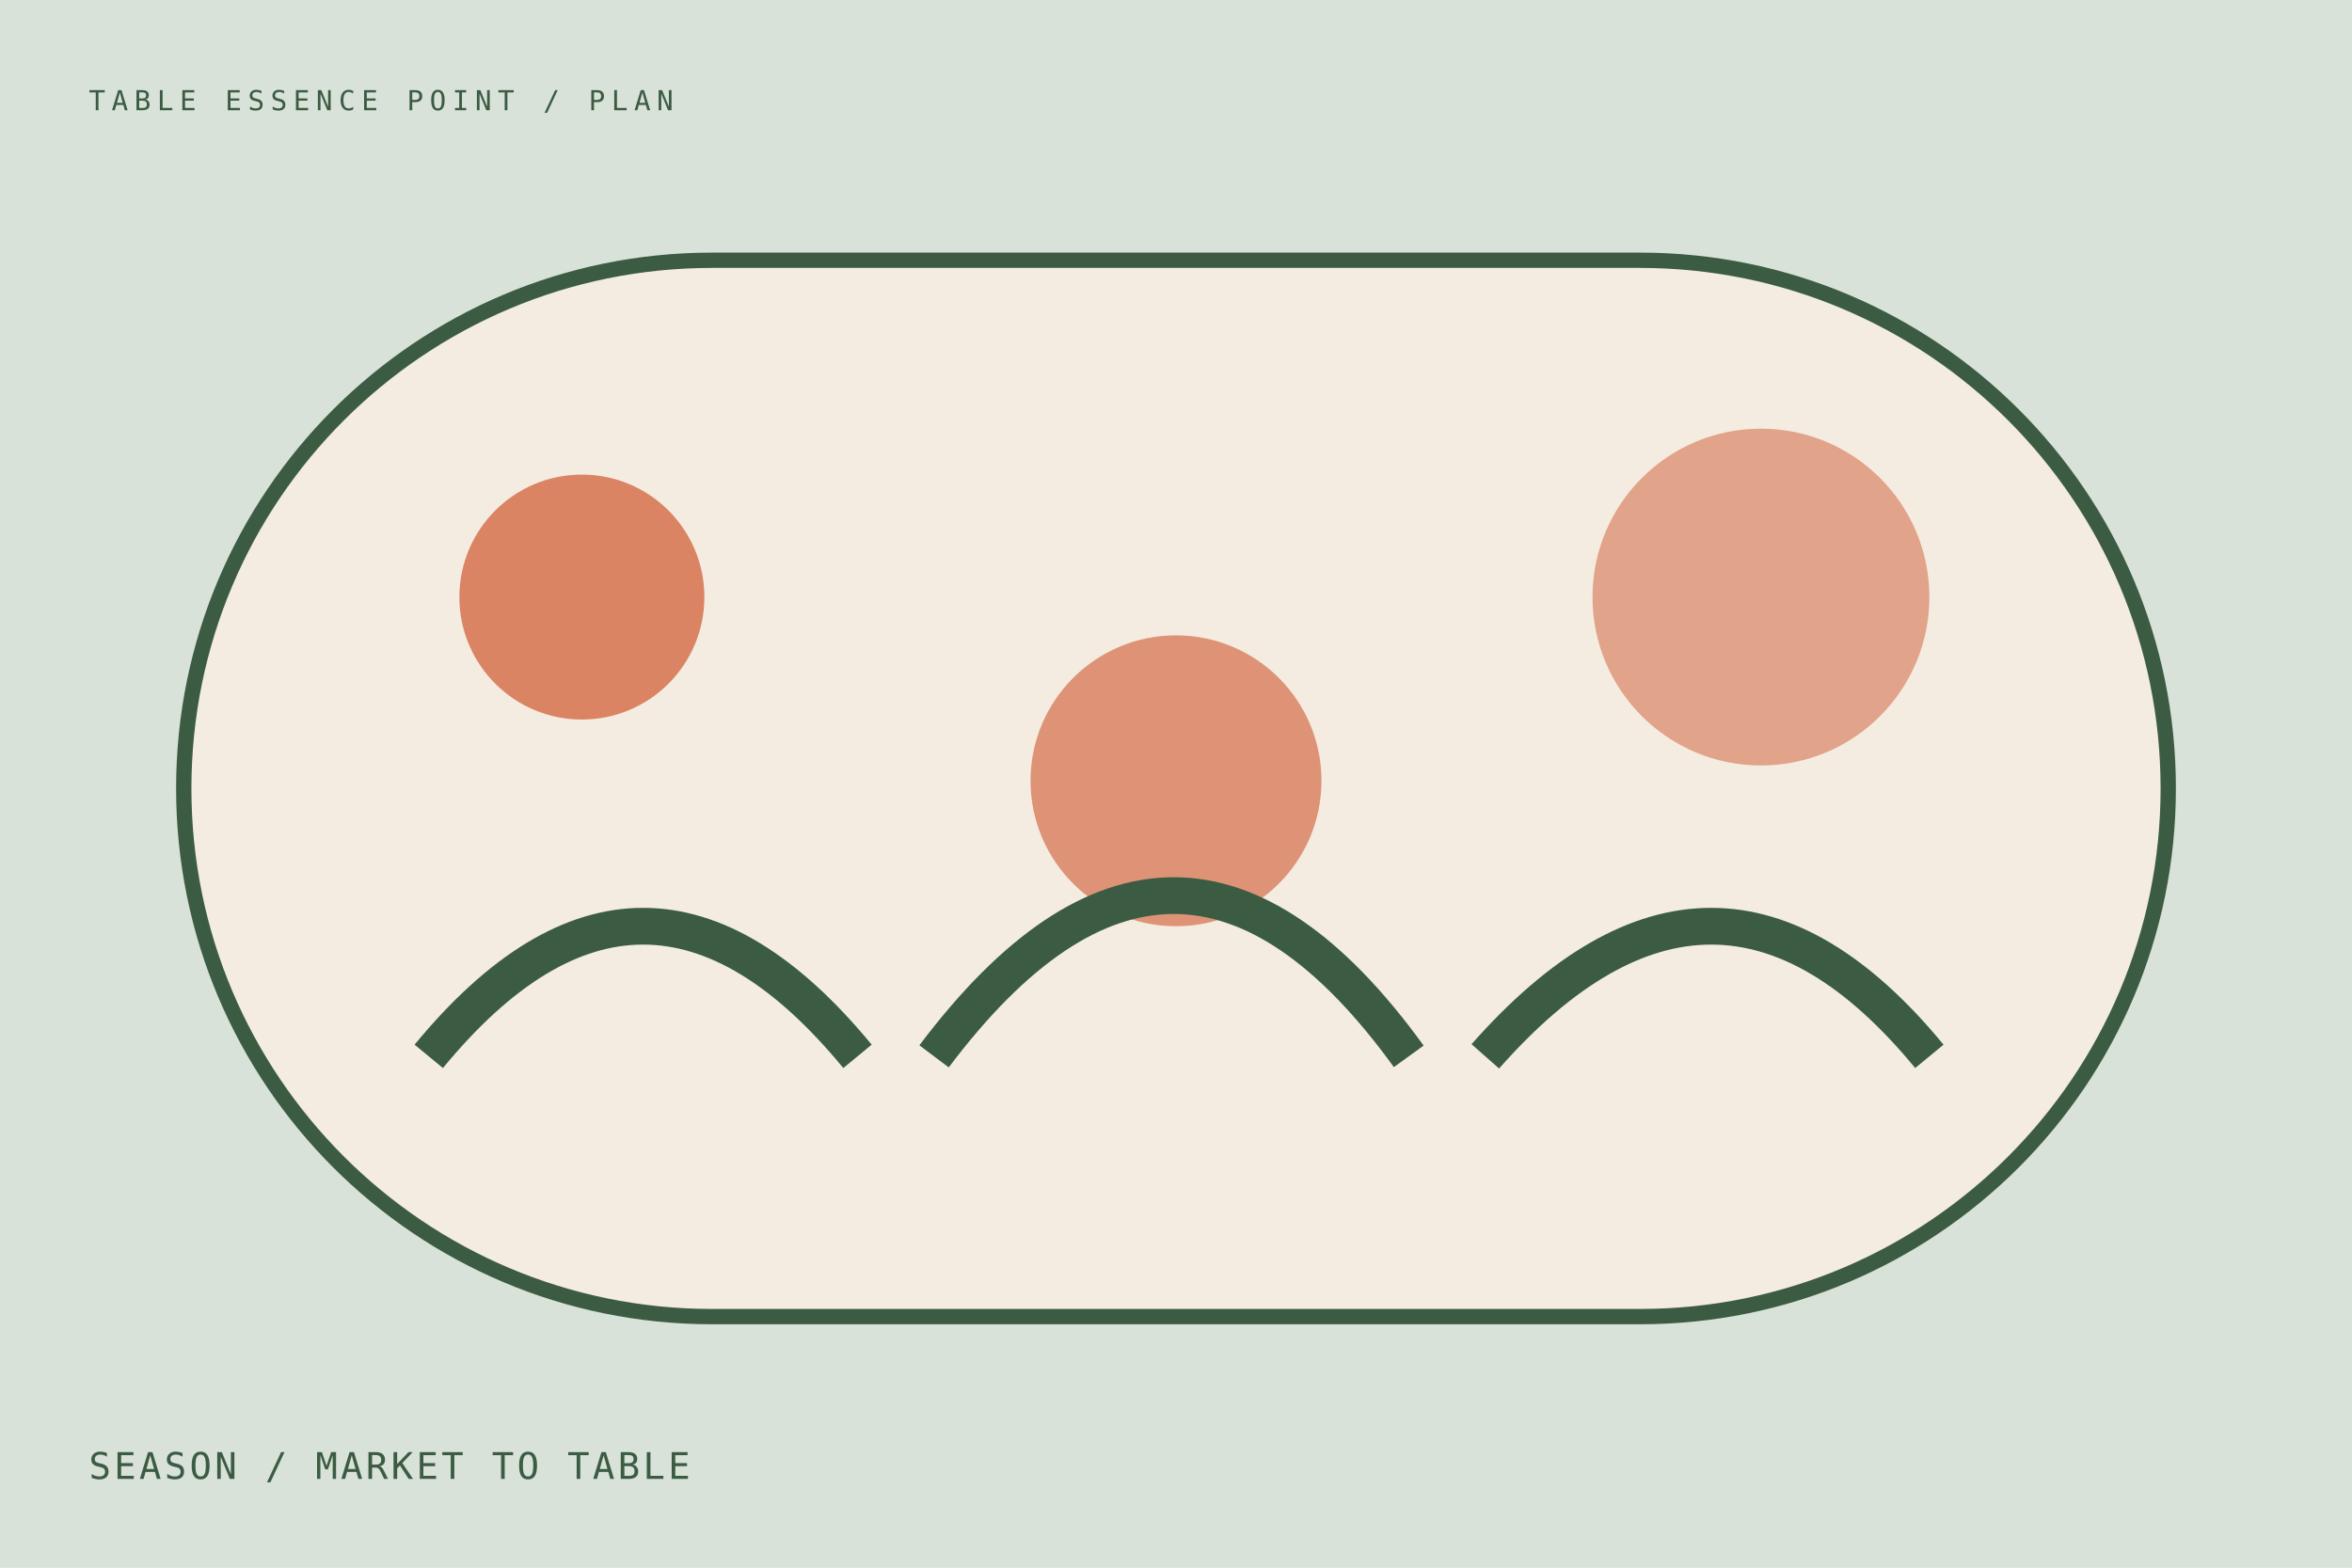
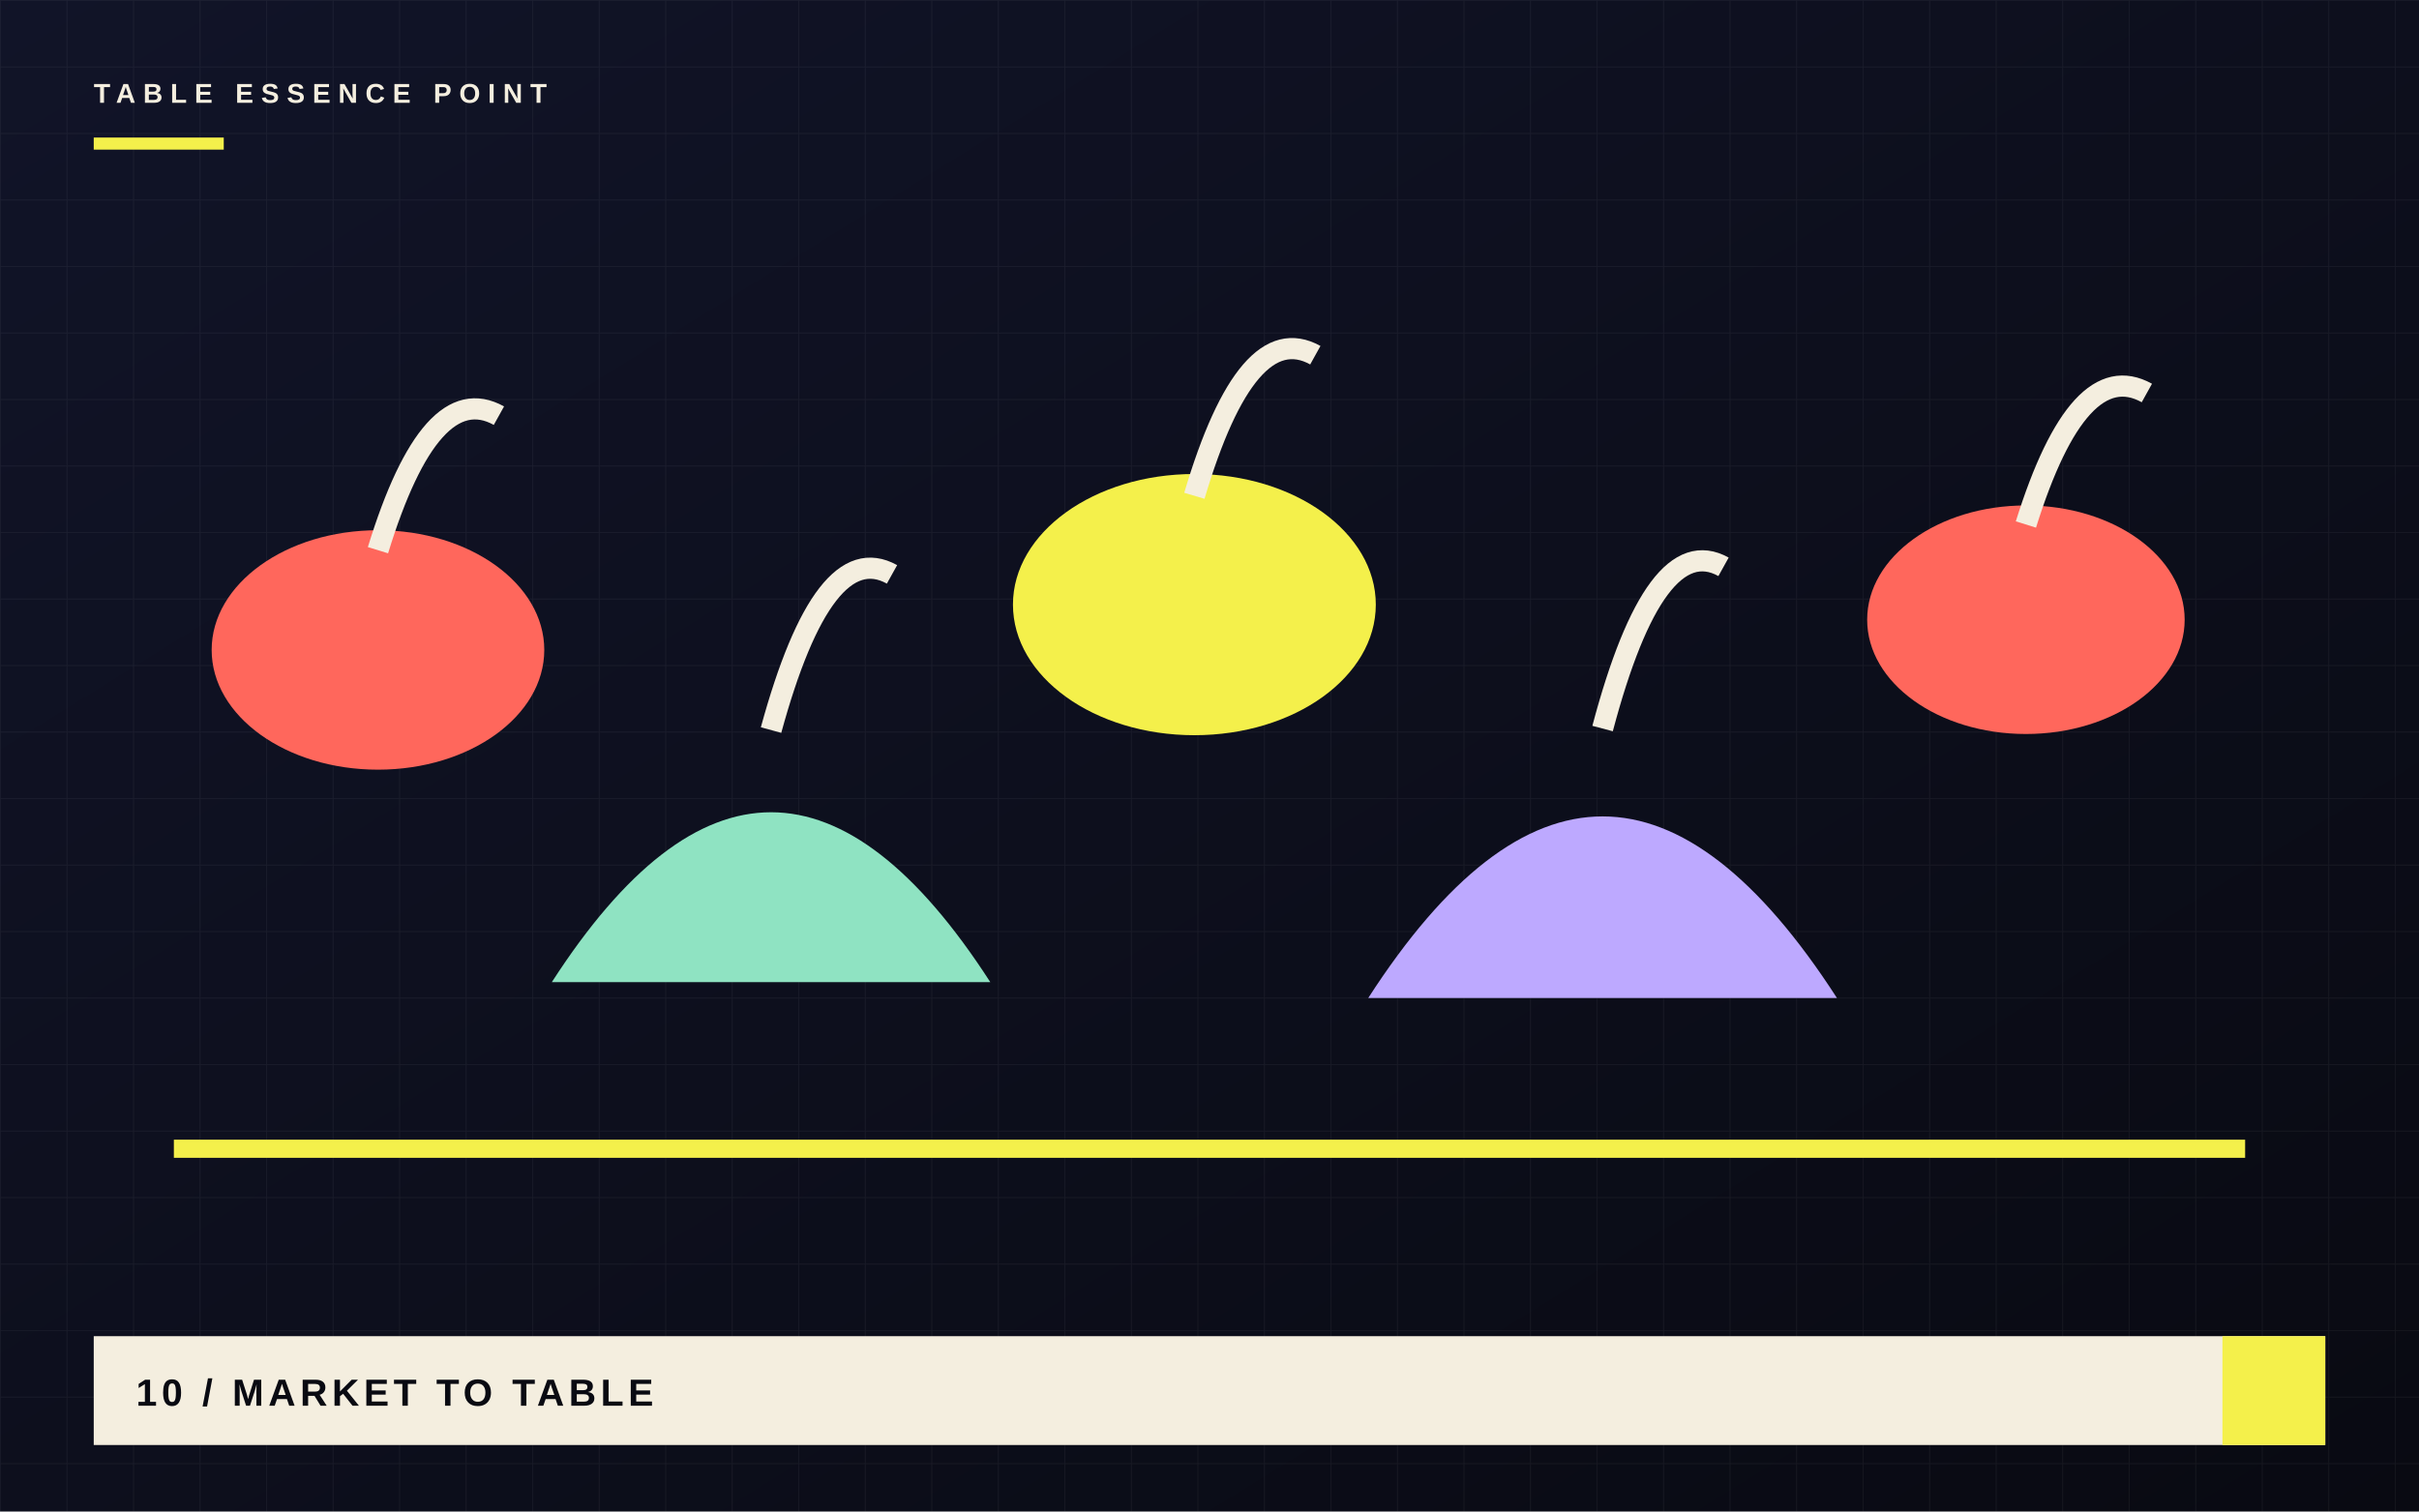
- <svg xmlns="http://www.w3.org/2000/svg" width="1536" height="1024" viewBox="0 0 1536 1024">
-   <rect width="1536" height="1024" fill="#D9E2D8" />
-   <text x="58" y="72" fill="#3B5C43" font-family="monospace" font-size="18" letter-spacing="4">TABLE ESSENCE POINT / PLAN</text>
-   <text x="58" y="966" fill="#3B5C43" font-family="monospace" font-size="24" letter-spacing="2">SEASON / MARKET TO TABLE</text>
-   <rect x="120" y="170" width="1296" height="690" rx="345" fill="#F4ECE0" stroke="#3B5C43" stroke-width="10" />
-   <circle cx="380" cy="390" r="80" fill="#D36A45" opacity="0.8" />
-   <circle cx="768" cy="510" r="95" fill="#D36A45" opacity="0.68" />
-   <circle cx="1150" cy="390" r="110" fill="#D36A45" opacity="0.56" />
-   <path d="M280 690 Q420 520 560 690 M610 690 Q768 480 920 690 M970 690 Q1120 520 1260 690" fill="none" stroke="#3B5C43" stroke-width="24" />
+ <svg xmlns="http://www.w3.org/2000/svg" width="1600" height="1000" viewBox="0 0 1600 1000" role="img" aria-labelledby="t d">
+   <defs>
+     <linearGradient id="g" x1="0" y1="0" x2="1" y2="1">
+       <stop stop-color="#111428" />
+       <stop offset="1" stop-color="#090A12" />
+     </linearGradient>
+     <pattern id="grid" width="44" height="44" patternUnits="userSpaceOnUse">
+       <path d="M44 0H0V44" fill="none" stroke="#ffffff" stroke-opacity=".055" />
+     </pattern>
+     <filter id="shadow" x="-20%" y="-20%" width="150%" height="150%">
+       <feDropShadow dx="16" dy="18" stdDeviation="7" flood-color="#000" flood-opacity=".32" />
+     </filter>
+   </defs>
+   <rect width="1600" height="1000" fill="url(#g)" />
+   <rect width="1600" height="1000" fill="url(#grid)" />
+   <text x="62" y="68" fill="#F4EEDF" font-family="Arial,sans-serif" font-size="18" font-weight="700" letter-spacing="5">TABLE ESSENCE POINT</text>
+   <rect x="62" y="91" width="86" height="8" fill="#F4F04B" />
+   <ellipse cx="250" cy="430" rx="110" ry="79.2" fill="#FF675C" />
+   <path d="M250 364.0Q285 250 330 275" fill="none" stroke="#F4EEDF" stroke-width="14" />
+   <path d="M365 649.75Q510 425 655 649.75Z" fill="#8FE3C2" />
+   <path d="M510 483.0Q545 355 590 380" fill="none" stroke="#F4EEDF" stroke-width="14" />
+   <ellipse cx="790" cy="400" rx="120" ry="86.4" fill="#F4F04B" />
+   <path d="M790 328.0Q825 210 870 235" fill="none" stroke="#F4EEDF" stroke-width="14" />
+   <path d="M905 660.25Q1060 420 1215 660.25Z" fill="#BDA9FF" />
+   <path d="M1060 482.0Q1095 350 1140 375" fill="none" stroke="#F4EEDF" stroke-width="14" />
+   <ellipse cx="1340" cy="410" rx="105" ry="75.6" fill="#FF675C" />
+   <path d="M1340 347.0Q1375 235 1420 260" fill="none" stroke="#F4EEDF" stroke-width="14" />
+   <path d="M115 760H1485" stroke="#F4F04B" stroke-width="12" />
+   <rect x="62" y="884" width="1476" height="72" fill="#F4EEDF" />
+   <text x="90" y="930" fill="#090A12" font-family="Arial,sans-serif" font-size="25" font-weight="800" letter-spacing="3">10 / MARKET TO TABLE</text>
+   <rect x="1470" y="884" width="68" height="72" fill="#F4F04B" />
</svg>
